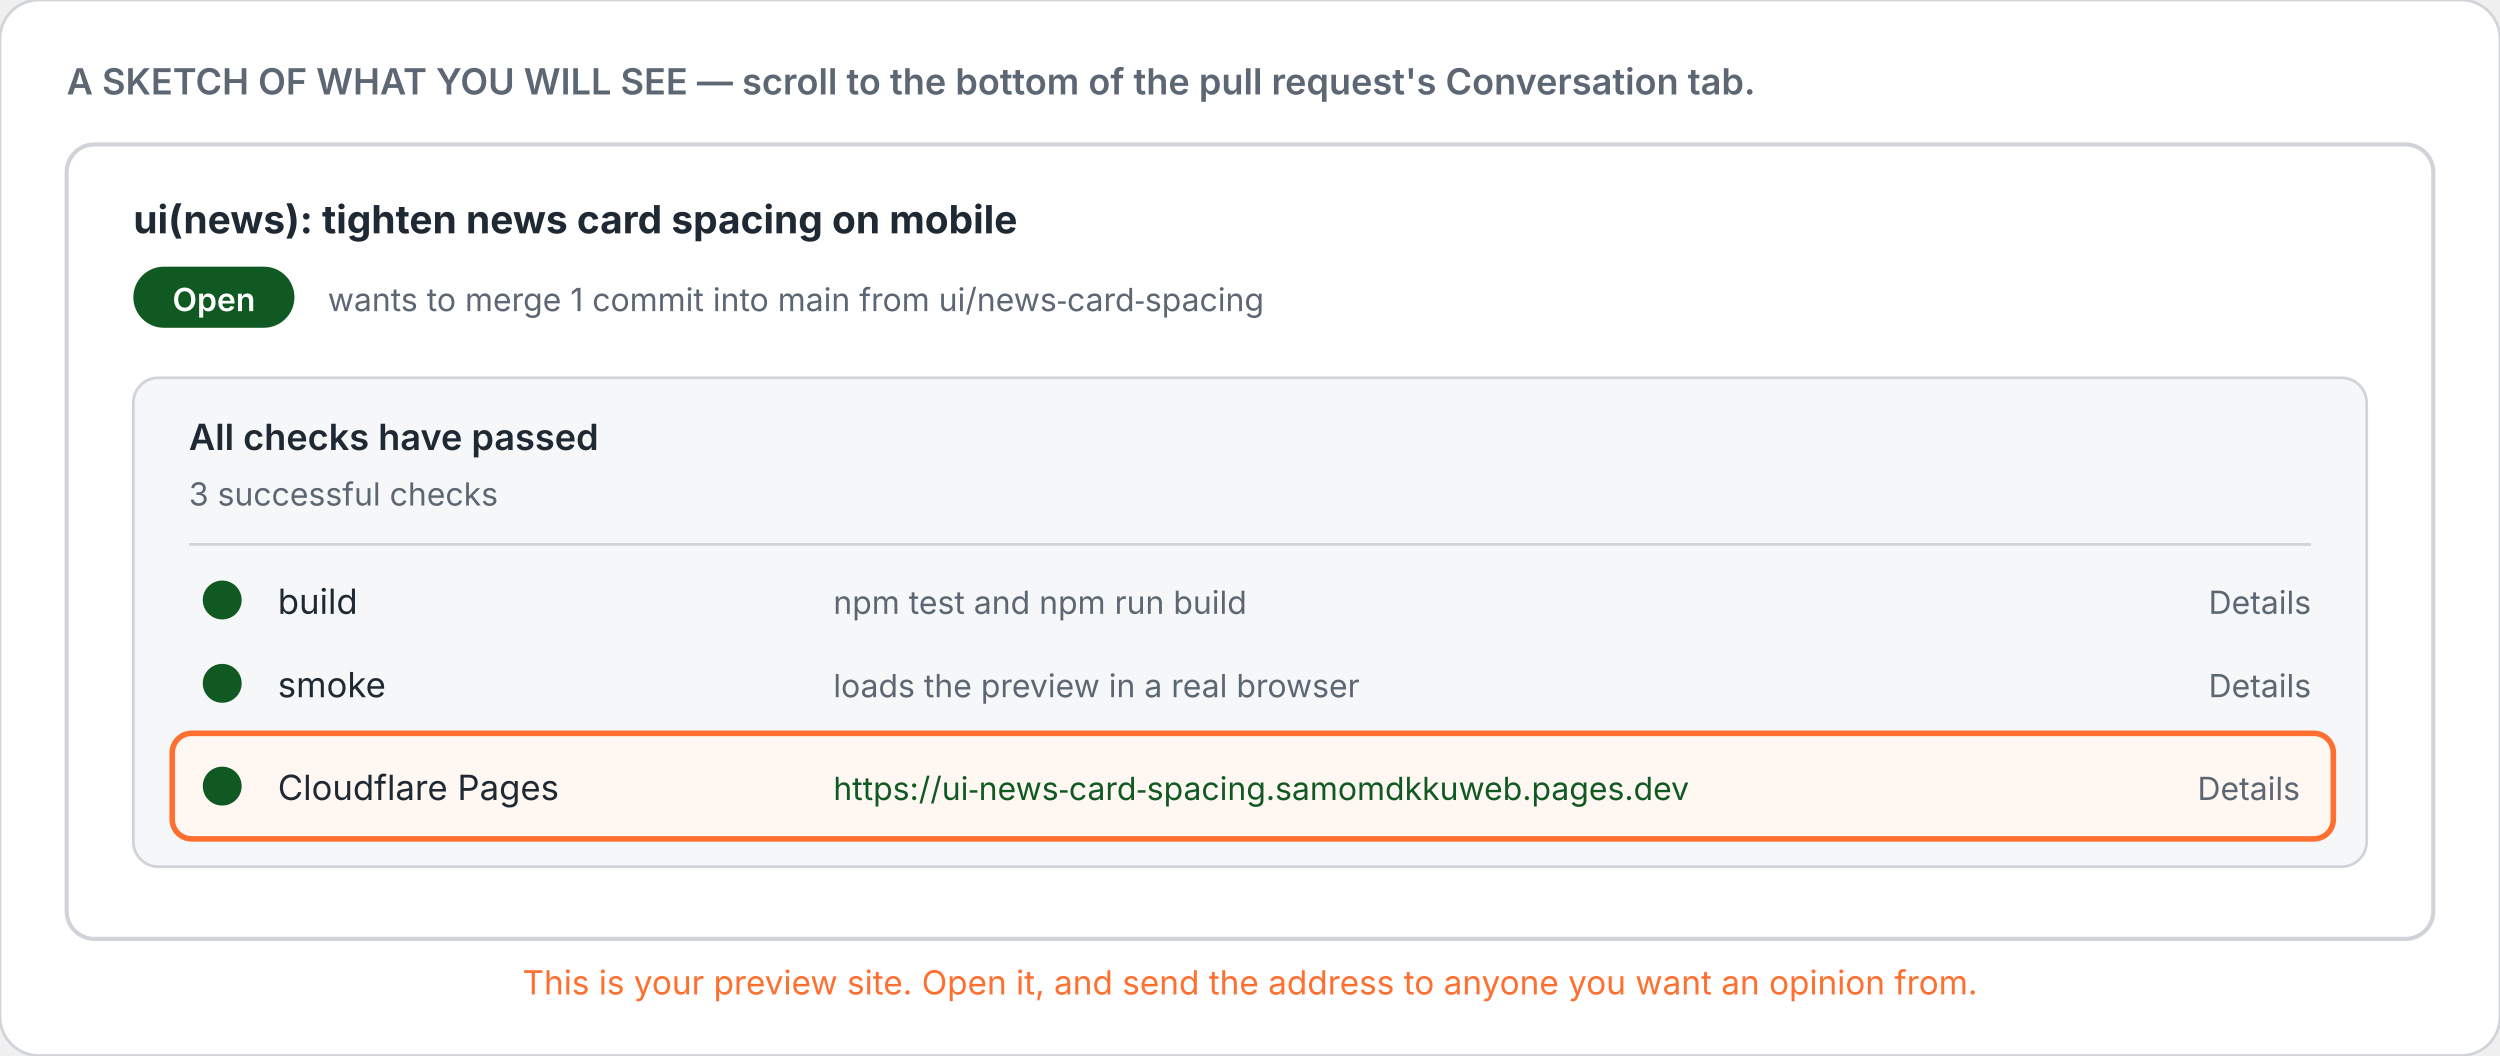
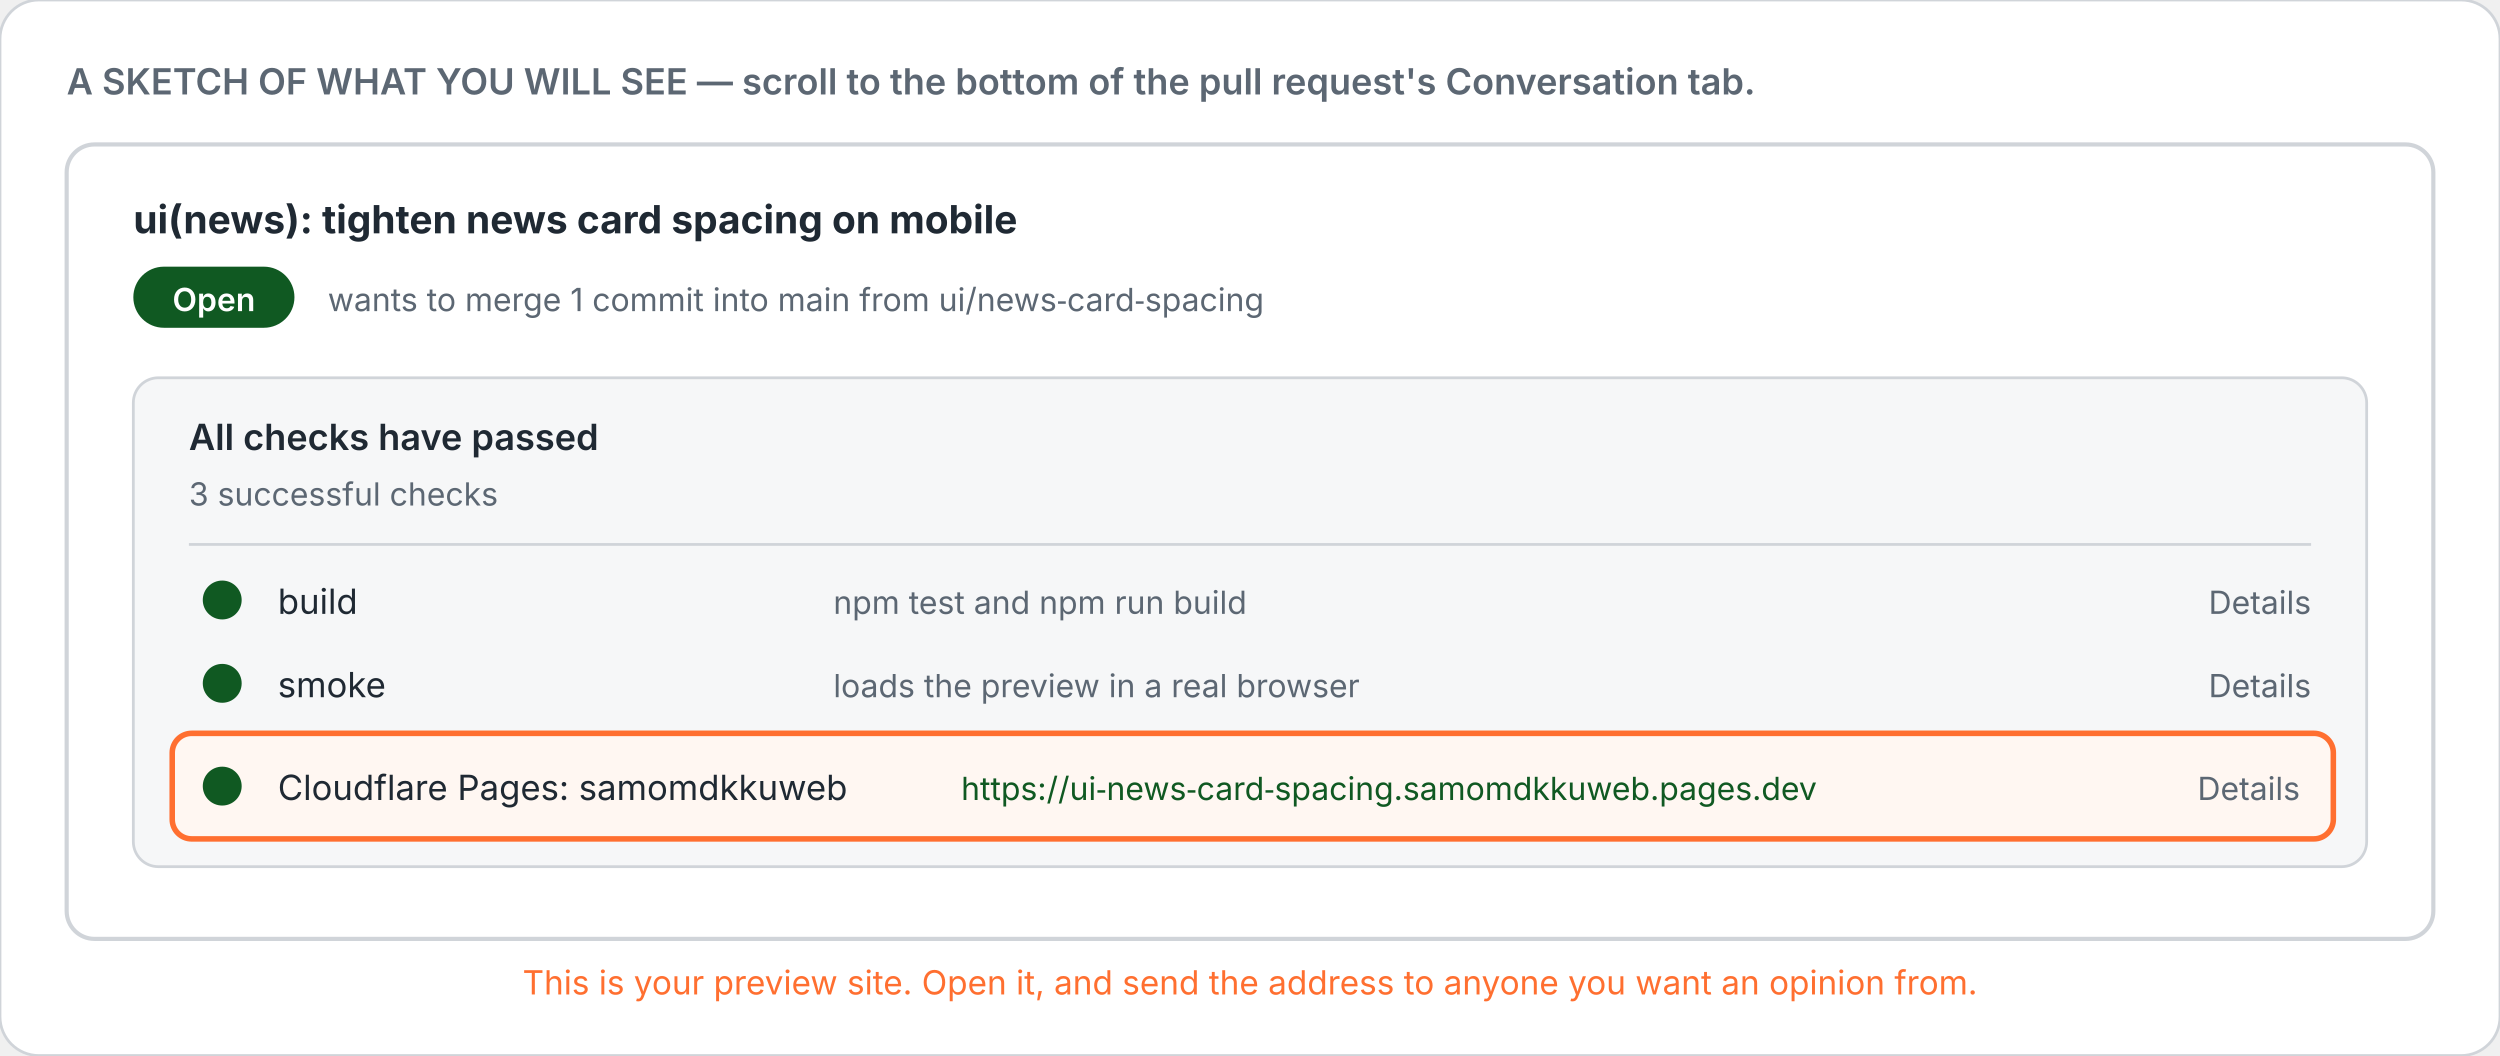
<svg xmlns="http://www.w3.org/2000/svg" viewBox="0 0 900 380" width="900" height="380" font-family="system-ui, -apple-system, 'Noto Sans Thai', 'Segoe UI', sans-serif">
  <rect x="0" y="0" width="900" height="380" rx="14" fill="#ffffff" stroke="#d0d4d9" />
  <text x="24" y="34" font-size="13" font-weight="600" fill="#5c6773">A SKETCH OF WHAT YOU WILL SEE — scroll to the bottom of the pull request's Conversation tab.</text>
  <rect x="24" y="52" width="852" height="286" rx="10" fill="#ffffff" stroke="#d0d4d9" stroke-width="1.5" />
  <text x="48" y="84" font-size="14" font-weight="700" fill="#1f2933">ui(news): tighten news card spacing on mobile</text>
  <rect x="48" y="96" width="58" height="22" rx="11" fill="#105922" />
  <text x="77" y="112" text-anchor="middle" font-size="11.5" font-weight="600" fill="#ffffff">Open</text>
  <text x="118" y="112" font-size="11.5" fill="#5c6773">wants to merge 1 commit into main from ui/news-card-spacing</text>
  <rect x="48" y="136" width="804" height="176" rx="9" fill="#f6f7f8" stroke="#d0d4d9" />
  <text x="68" y="162" font-size="13" font-weight="600" fill="#1f2933">All checks have passed</text>
  <text x="68" y="182" font-size="11.5" fill="#5c6773">3 successful checks</text>
  <line x1="68" y1="196" x2="832" y2="196" stroke="#d0d4d9" />
  <circle cx="80" cy="216" r="7" fill="#105922" />
  <text x="100" y="221" font-size="12.5" fill="#1f2933">build</text>
  <text x="300" y="221" font-size="11.5" fill="#5c6773">npm test and npm run build</text>
  <text x="832" y="221" text-anchor="end" font-size="11.5" fill="#5c6773">Details</text>
  <circle cx="80" cy="246" r="7" fill="#105922" />
  <text x="100" y="251" font-size="12.5" fill="#1f2933">smoke</text>
  <text x="300" y="251" font-size="11.5" fill="#5c6773">loads the preview in a real browser</text>
  <text x="832" y="251" text-anchor="end" font-size="11.5" fill="#5c6773">Details</text>
  <rect x="62" y="264" width="778" height="38" rx="7" fill="#fff7f2" stroke="#FF6F30" stroke-width="2" />
  <circle cx="80" cy="283" r="7" fill="#105922" />
-   <text x="100" y="288" font-size="12.5" fill="#1f2933">Cloudflare Pages</text>
-   <text x="300" y="288" font-size="11.5" fill="#105922">https://ui-news-card-spacing.samomdkkuweb.pages.dev</text>
+   <text x="100" y="288" font-size="12.5" fill="#1f2933">Cloudflare Pages: samomdkkuweb</text>
+   <text x="346" y="288" font-size="11.5" fill="#105922">https://ui-news-card-spacing.samomdkkuweb.pages.dev</text>
  <text x="828" y="288" text-anchor="end" font-size="11.5" fill="#5c6773">Details</text>
  <text x="450" y="358" text-anchor="middle" font-size="12" fill="#FF6F30">This is your preview site. Open it, and send the address to anyone you want an opinion from.</text>
</svg>
